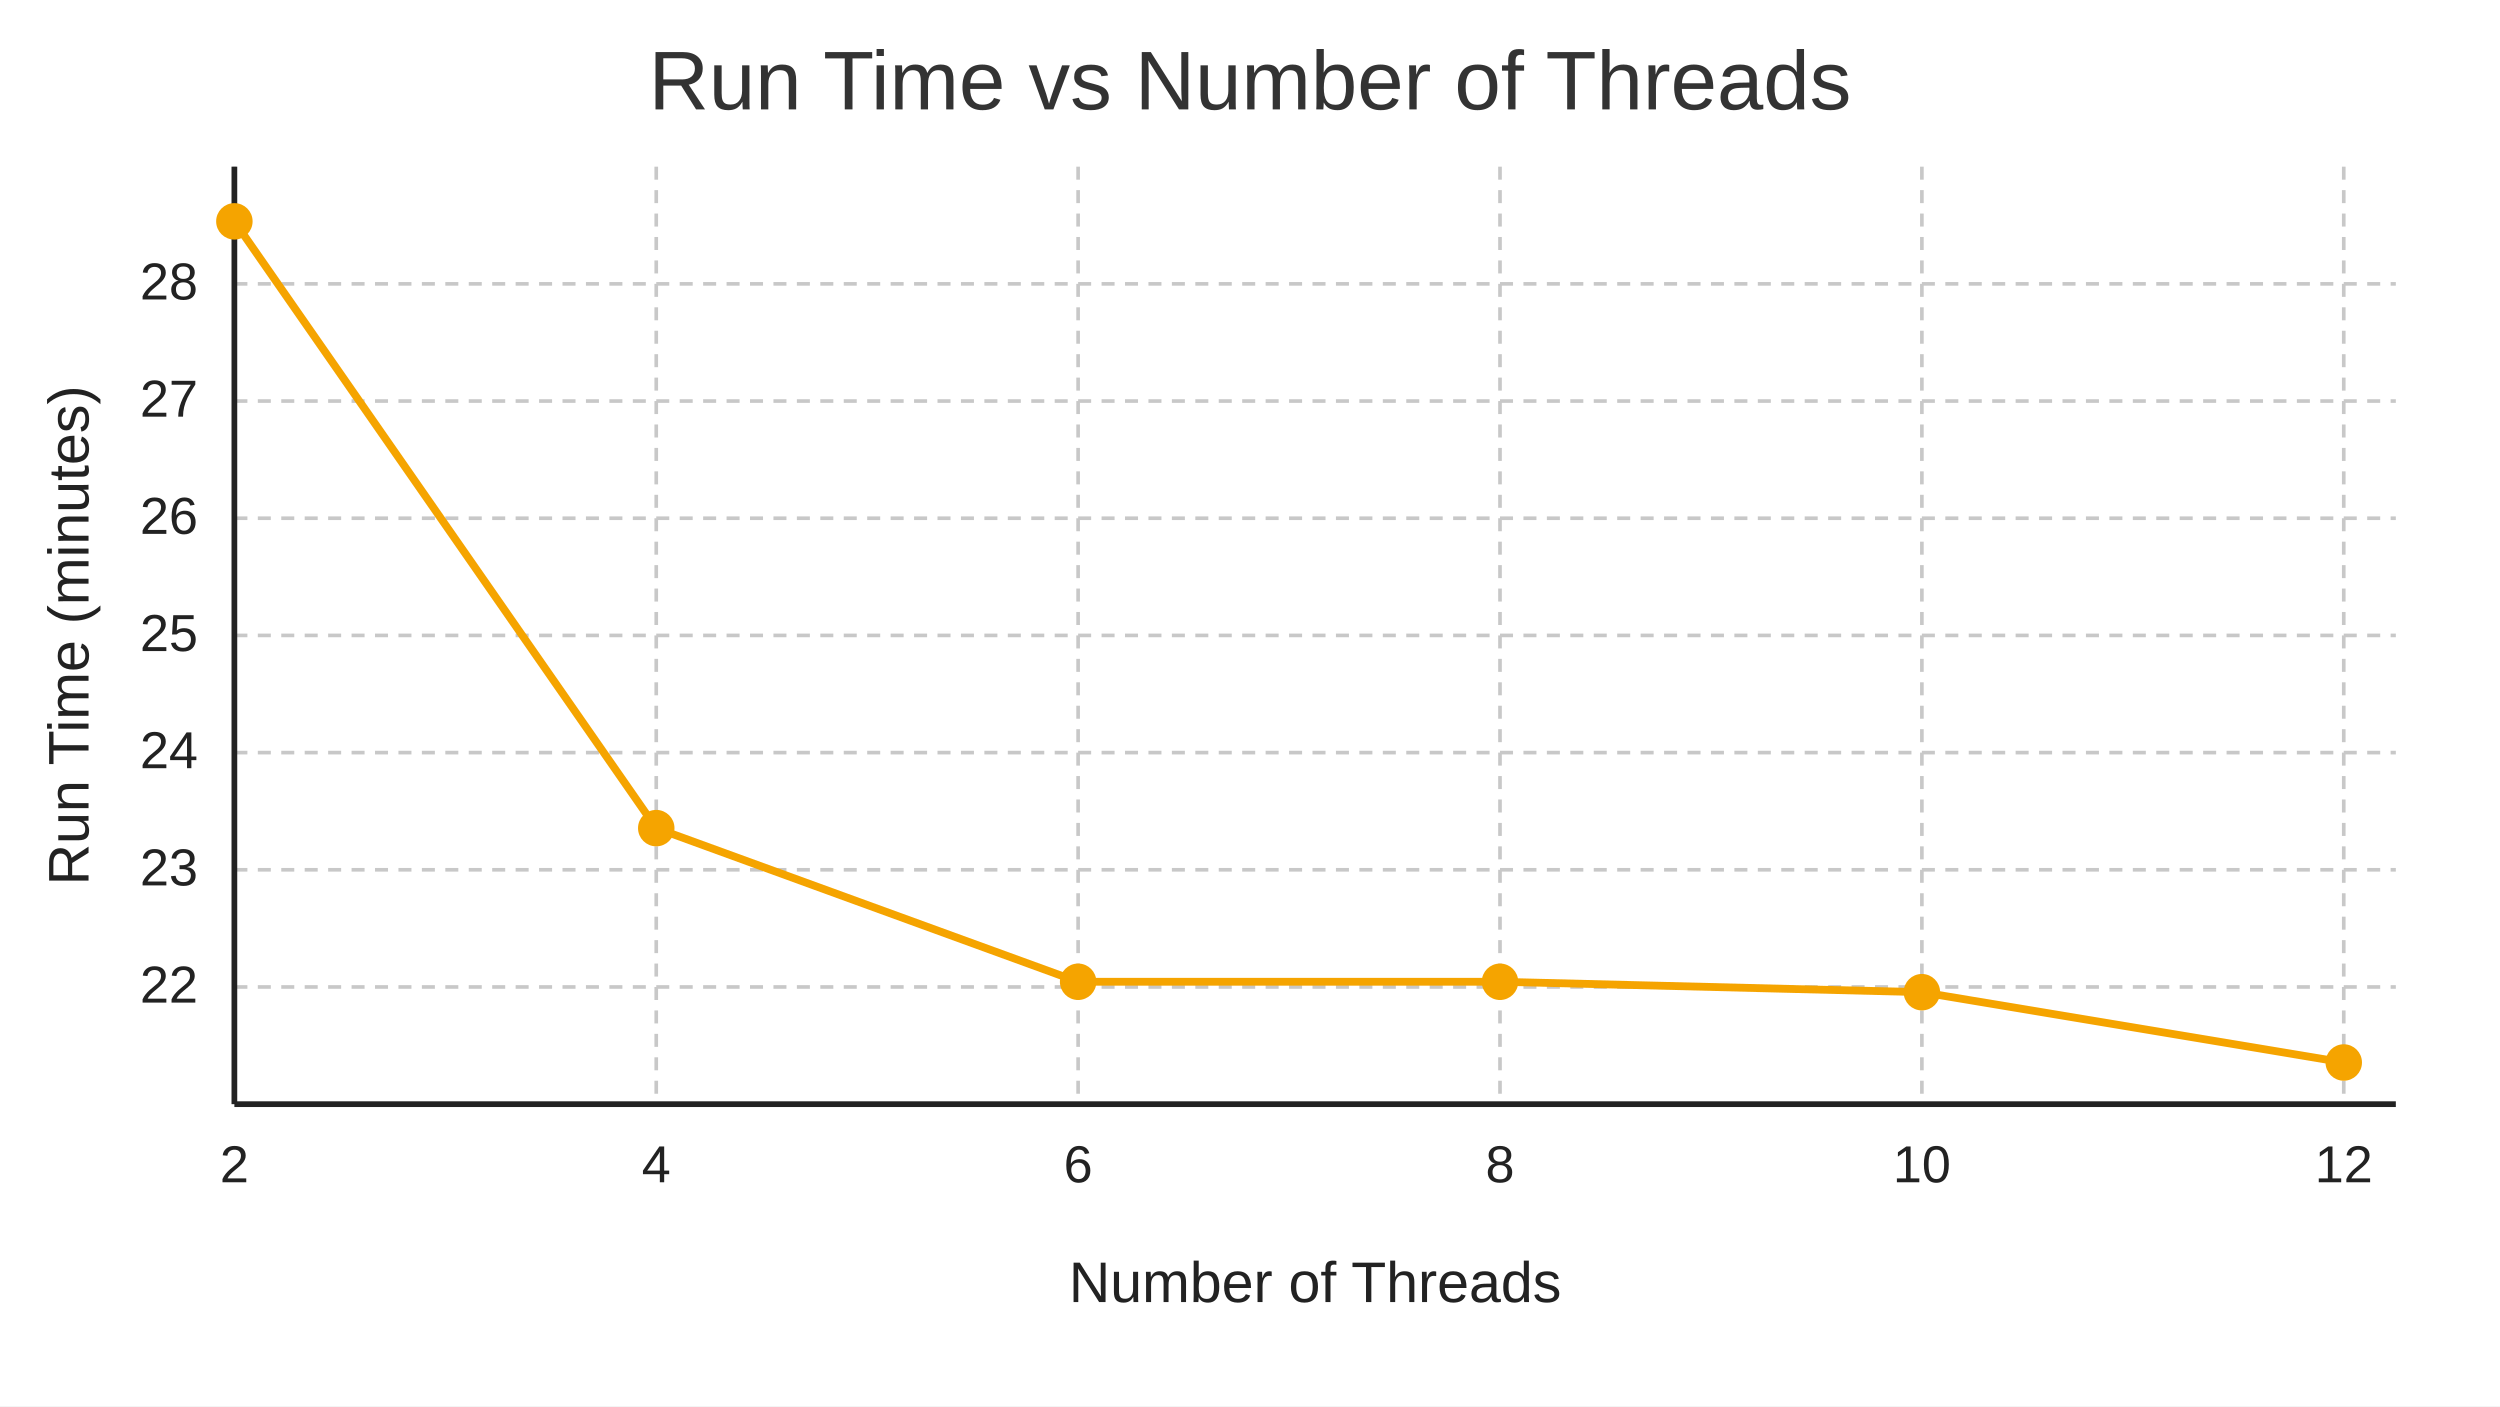
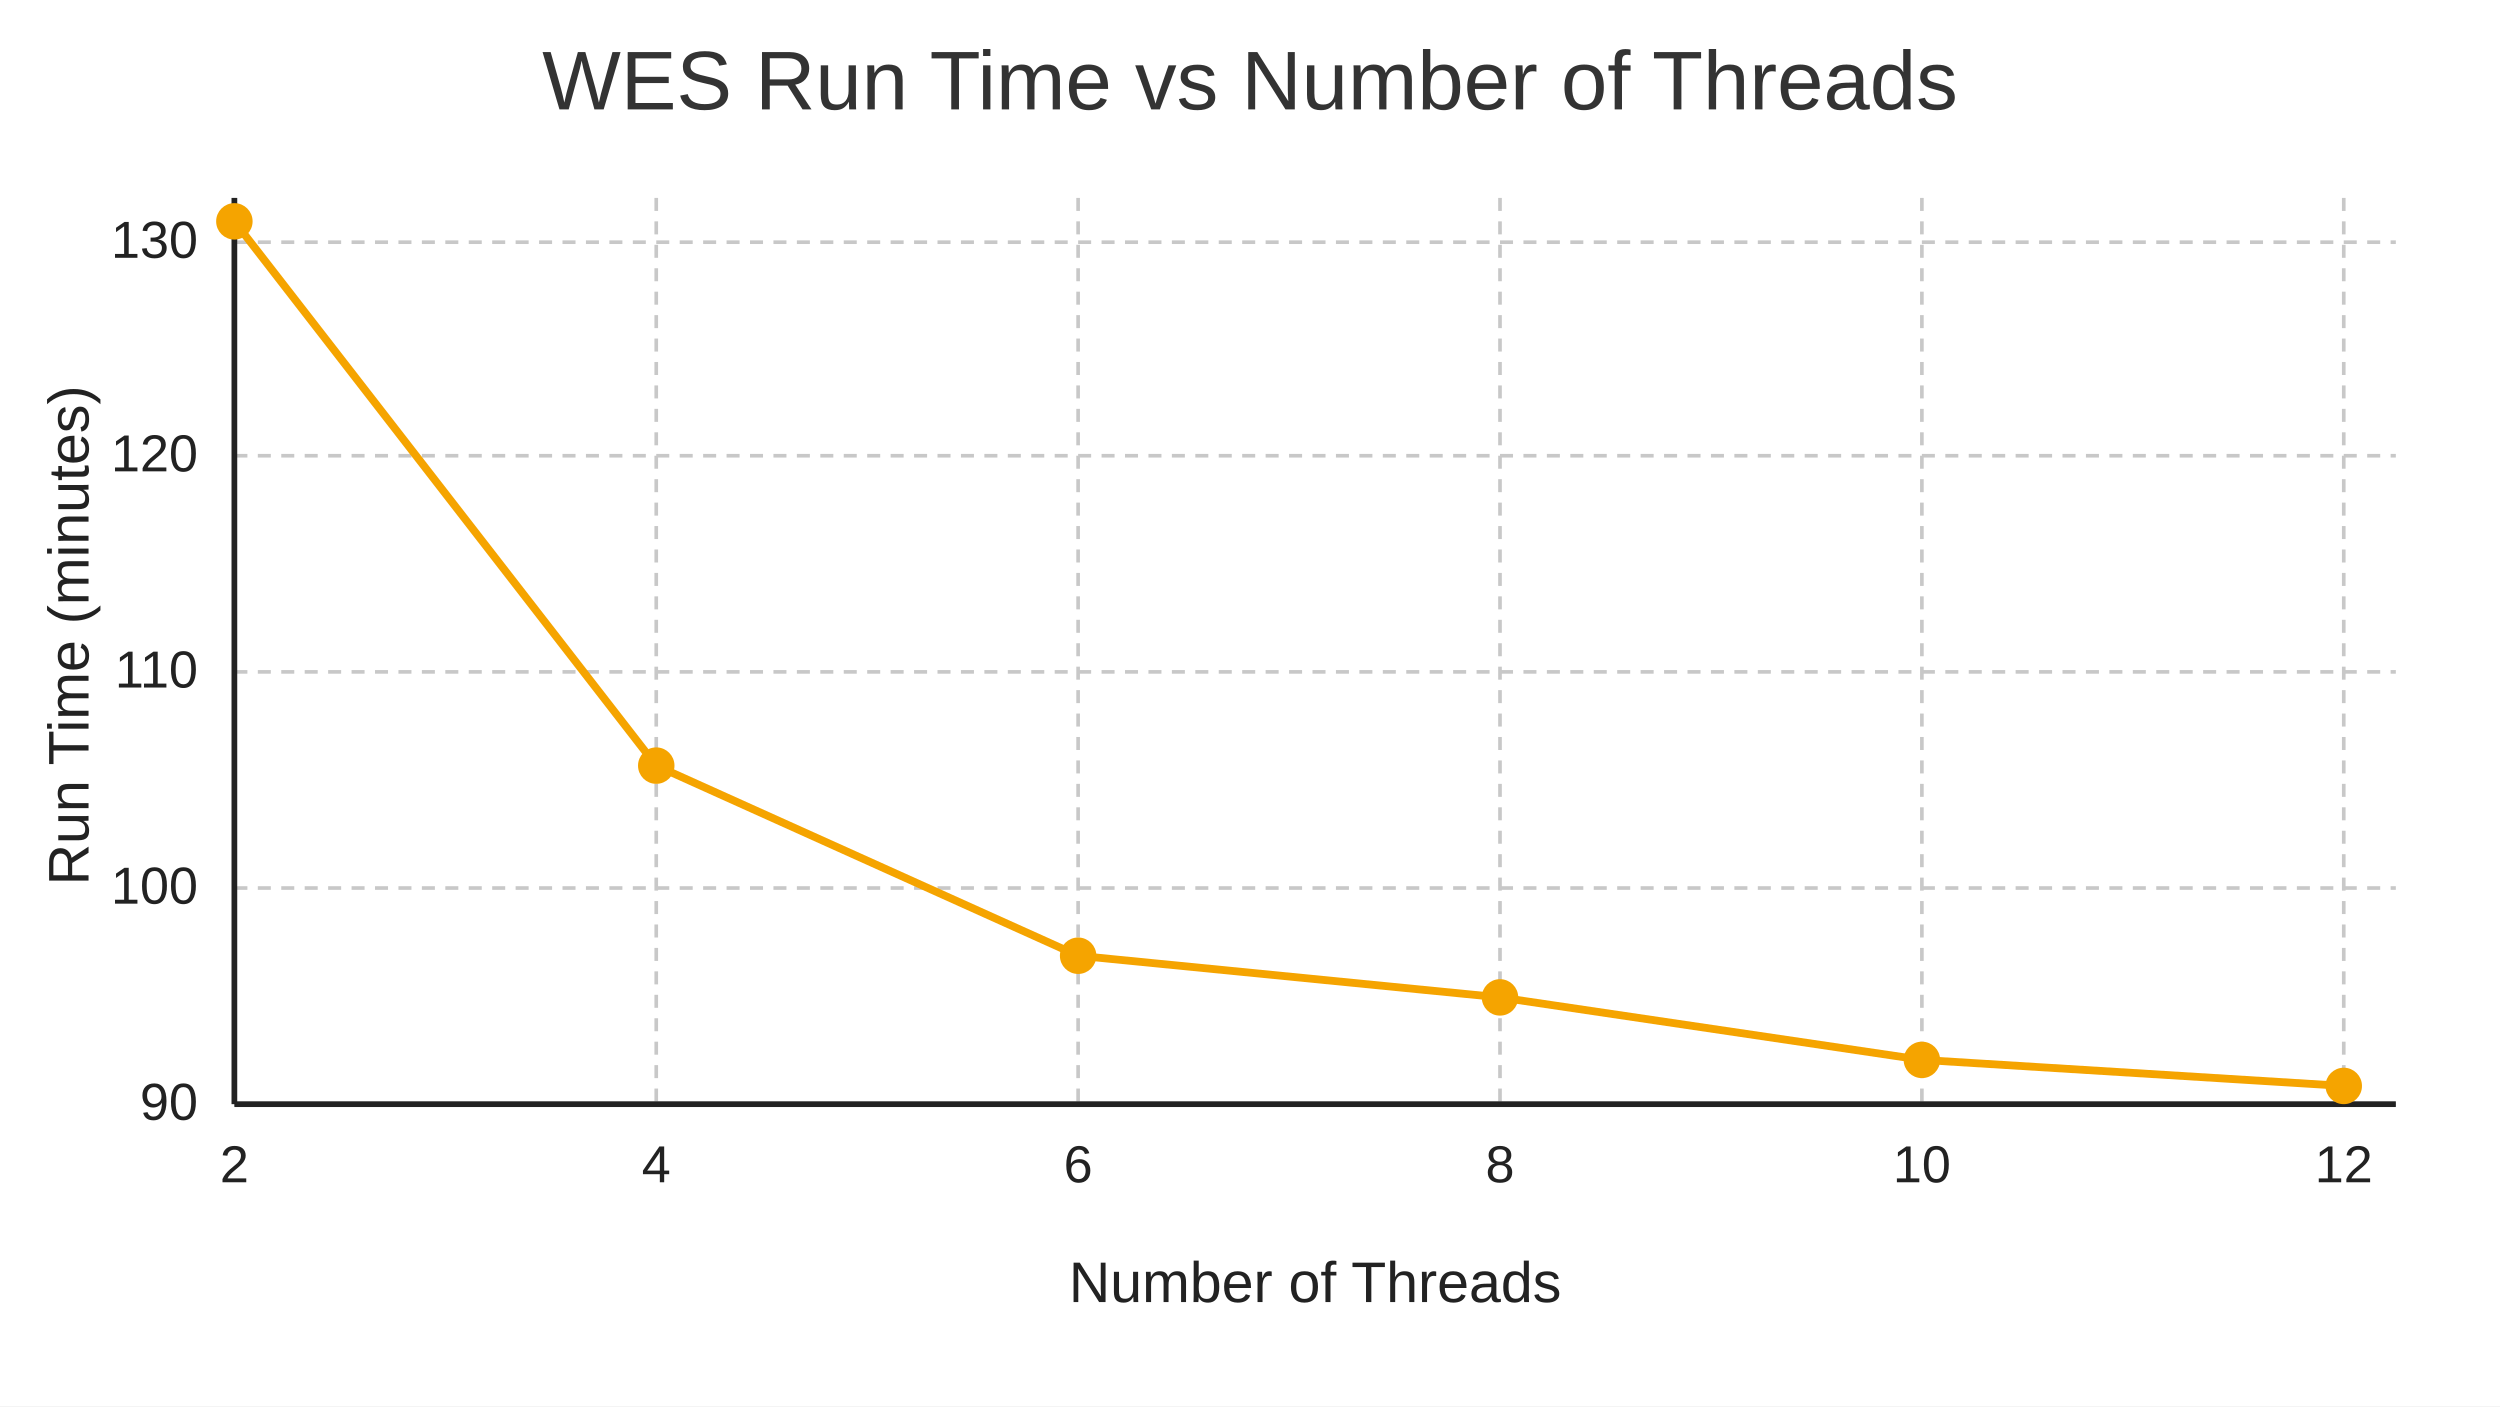
<svg xmlns="http://www.w3.org/2000/svg" viewBox="0 0 960 540" role="img" aria-labelledby="title desc">
  <rect width="960" height="540" fill="#fff" />
  <style>
    .title { font: 32px Arial, Helvetica, sans-serif; fill: #333; }
    .axis-title { font: 22px Arial, Helvetica, sans-serif; fill: #222; }
    .tick { font: 20px Arial, Helvetica, sans-serif; fill: #222; }
    .grid { stroke: #c8c8c8; stroke-width: 1.4; stroke-dasharray: 5 4; }
    .axis { stroke: #222; stroke-width: 2.2; }
    .line { fill: none; stroke: #f5a400; stroke-width: 3; stroke-linecap: round; stroke-linejoin: round; }
    .point { fill: #f5a400; stroke: #f5a400; stroke-width: 2; }
    .value { font: 14px Arial, Helvetica, sans-serif; fill: #555; }
  </style>
-   <text x="480" y="42" text-anchor="middle" class="title">Run Time vs Number of Threads</text>
+   <text x="480" y="42" text-anchor="middle" class="title">WES Run Time vs Number of Threads</text>
  <g aria-hidden="true">
-     <line x1="90" y1="379" x2="920" y2="379" class="grid" />
-     <line x1="90" y1="334" x2="920" y2="334" class="grid" />
-     <line x1="90" y1="289" x2="920" y2="289" class="grid" />
-     <line x1="90" y1="244" x2="920" y2="244" class="grid" />
-     <line x1="90" y1="199" x2="920" y2="199" class="grid" />
-     <line x1="90" y1="154" x2="920" y2="154" class="grid" />
-     <line x1="90" y1="109" x2="920" y2="109" class="grid" />
-     <line x1="90" y1="64" x2="90" y2="424" class="grid" />
-     <line x1="252" y1="64" x2="252" y2="424" class="grid" />
-     <line x1="414" y1="64" x2="414" y2="424" class="grid" />
-     <line x1="576" y1="64" x2="576" y2="424" class="grid" />
-     <line x1="738" y1="64" x2="738" y2="424" class="grid" />
-     <line x1="900" y1="64" x2="900" y2="424" class="grid" />
+     <line x1="90" y1="424" x2="920" y2="424" class="grid" />
+     <line x1="90" y1="341" x2="920" y2="341" class="grid" />
+     <line x1="90" y1="258" x2="920" y2="258" class="grid" />
+     <line x1="90" y1="175" x2="920" y2="175" class="grid" />
+     <line x1="90" y1="93" x2="920" y2="93" class="grid" />
+     <line x1="90" y1="76" x2="90" y2="424" class="grid" />
+     <line x1="252" y1="76" x2="252" y2="424" class="grid" />
+     <line x1="414" y1="76" x2="414" y2="424" class="grid" />
+     <line x1="576" y1="76" x2="576" y2="424" class="grid" />
+     <line x1="738" y1="76" x2="738" y2="424" class="grid" />
+     <line x1="900" y1="76" x2="900" y2="424" class="grid" />
  </g>
-   <line x1="90" y1="64" x2="90" y2="424" class="axis" />
+   <line x1="90" y1="76" x2="90" y2="424" class="axis" />
  <line x1="90" y1="424" x2="920" y2="424" class="axis" />
  <g class="tick" text-anchor="middle">
    <text x="90" y="454">2</text>
    <text x="252" y="454">4</text>
    <text x="414" y="454">6</text>
    <text x="576" y="454">8</text>
    <text x="738" y="454">10</text>
    <text x="900" y="454">12</text>
  </g>
  <g class="tick" text-anchor="end">
-     <text x="76" y="385">22</text>
-     <text x="76" y="340">23</text>
-     <text x="76" y="295">24</text>
-     <text x="76" y="250">25</text>
-     <text x="76" y="205">26</text>
-     <text x="76" y="160">27</text>
-     <text x="76" y="115">28</text>
+     <text x="76" y="430">90</text>
+     <text x="76" y="347">100</text>
+     <text x="76" y="264">110</text>
+     <text x="76" y="181">120</text>
+     <text x="76" y="99">130</text>
  </g>
  <text x="505" y="500" text-anchor="middle" class="axis-title">Number of Threads</text>
  <text x="34" y="244" text-anchor="middle" transform="rotate(-90 34 244)" class="axis-title">Run Time (minutes)</text>
-   <polyline class="line" points="90,85 252,318 414,377 576,377 738,381 900,408" />
+   <polyline class="line" points="90,85 252,294 414,367 576,383 738,407 900,417" />
  <g>
    <circle cx="90" cy="85" r="6" class="point" />
-     <circle cx="252" cy="318" r="6" class="point" />
-     <circle cx="414" cy="377" r="6" class="point" />
-     <circle cx="576" cy="377" r="6" class="point" />
-     <circle cx="738" cy="381" r="6" class="point" />
-     <circle cx="900" cy="408" r="6" class="point" />
+     <circle cx="252" cy="294" r="6" class="point" />
+     <circle cx="414" cy="367" r="6" class="point" />
+     <circle cx="576" cy="383" r="6" class="point" />
+     <circle cx="738" cy="407" r="6" class="point" />
+     <circle cx="900" cy="417" r="6" class="point" />
  </g>
</svg>
